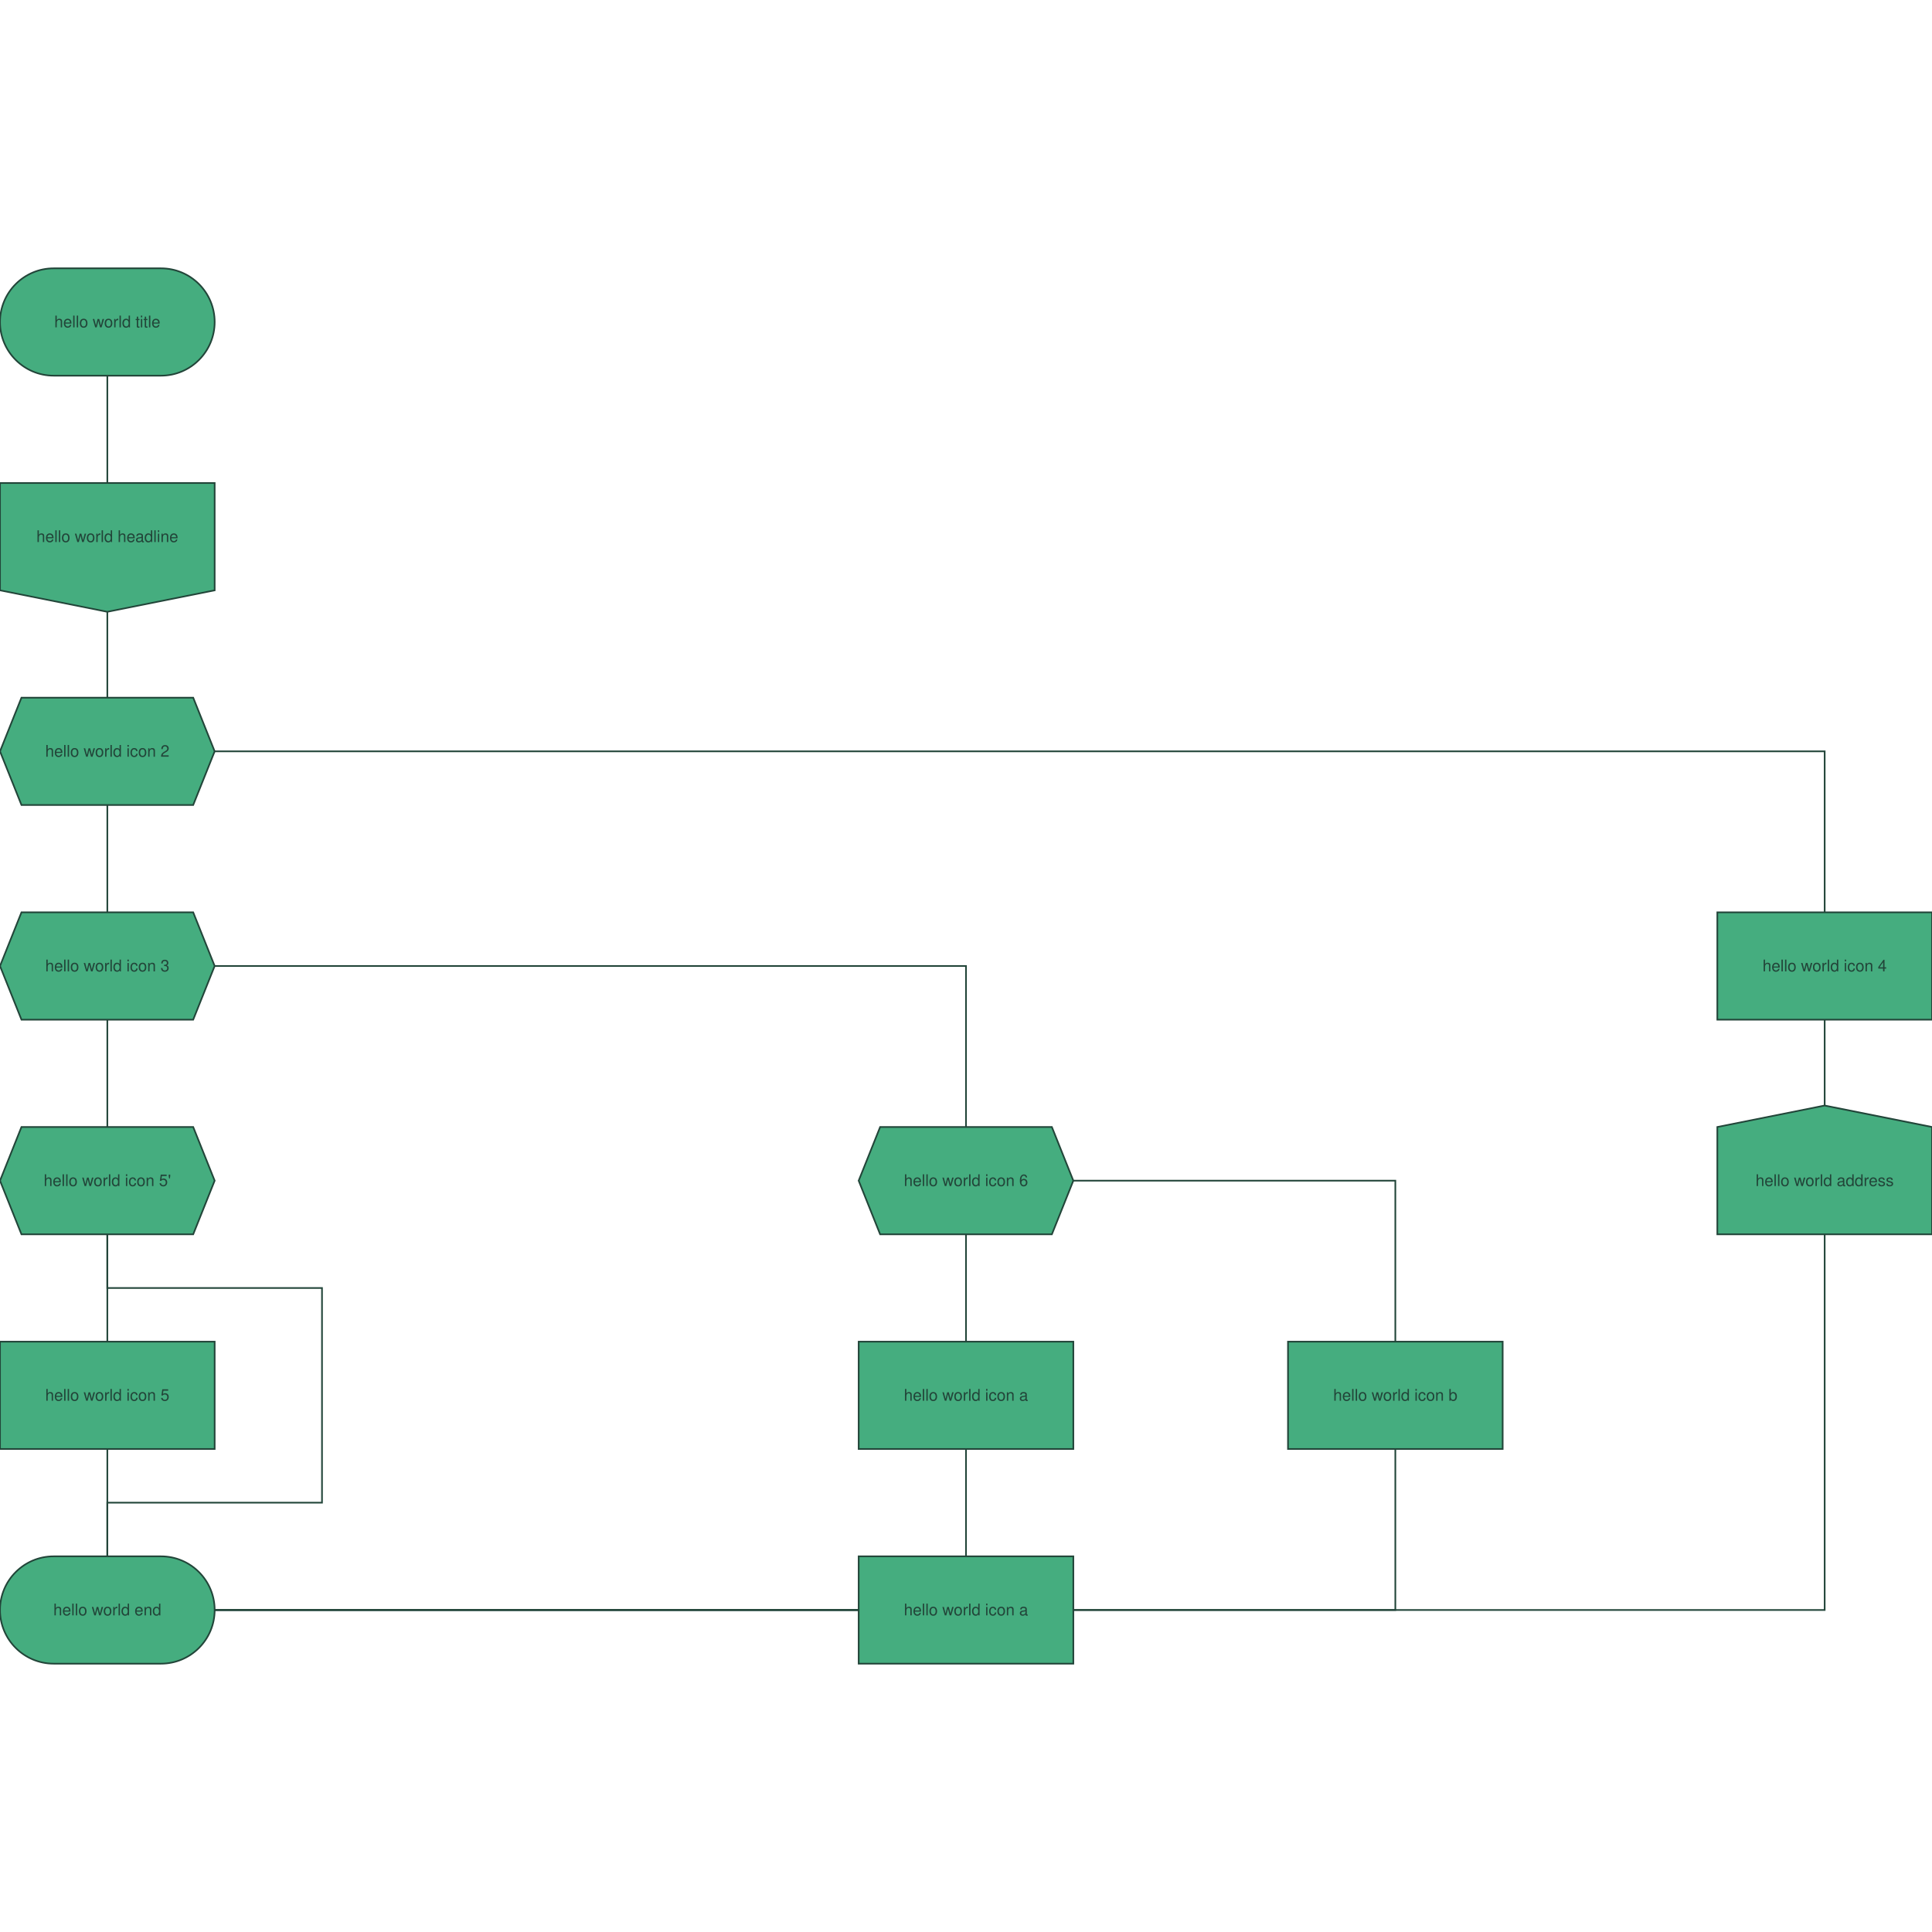
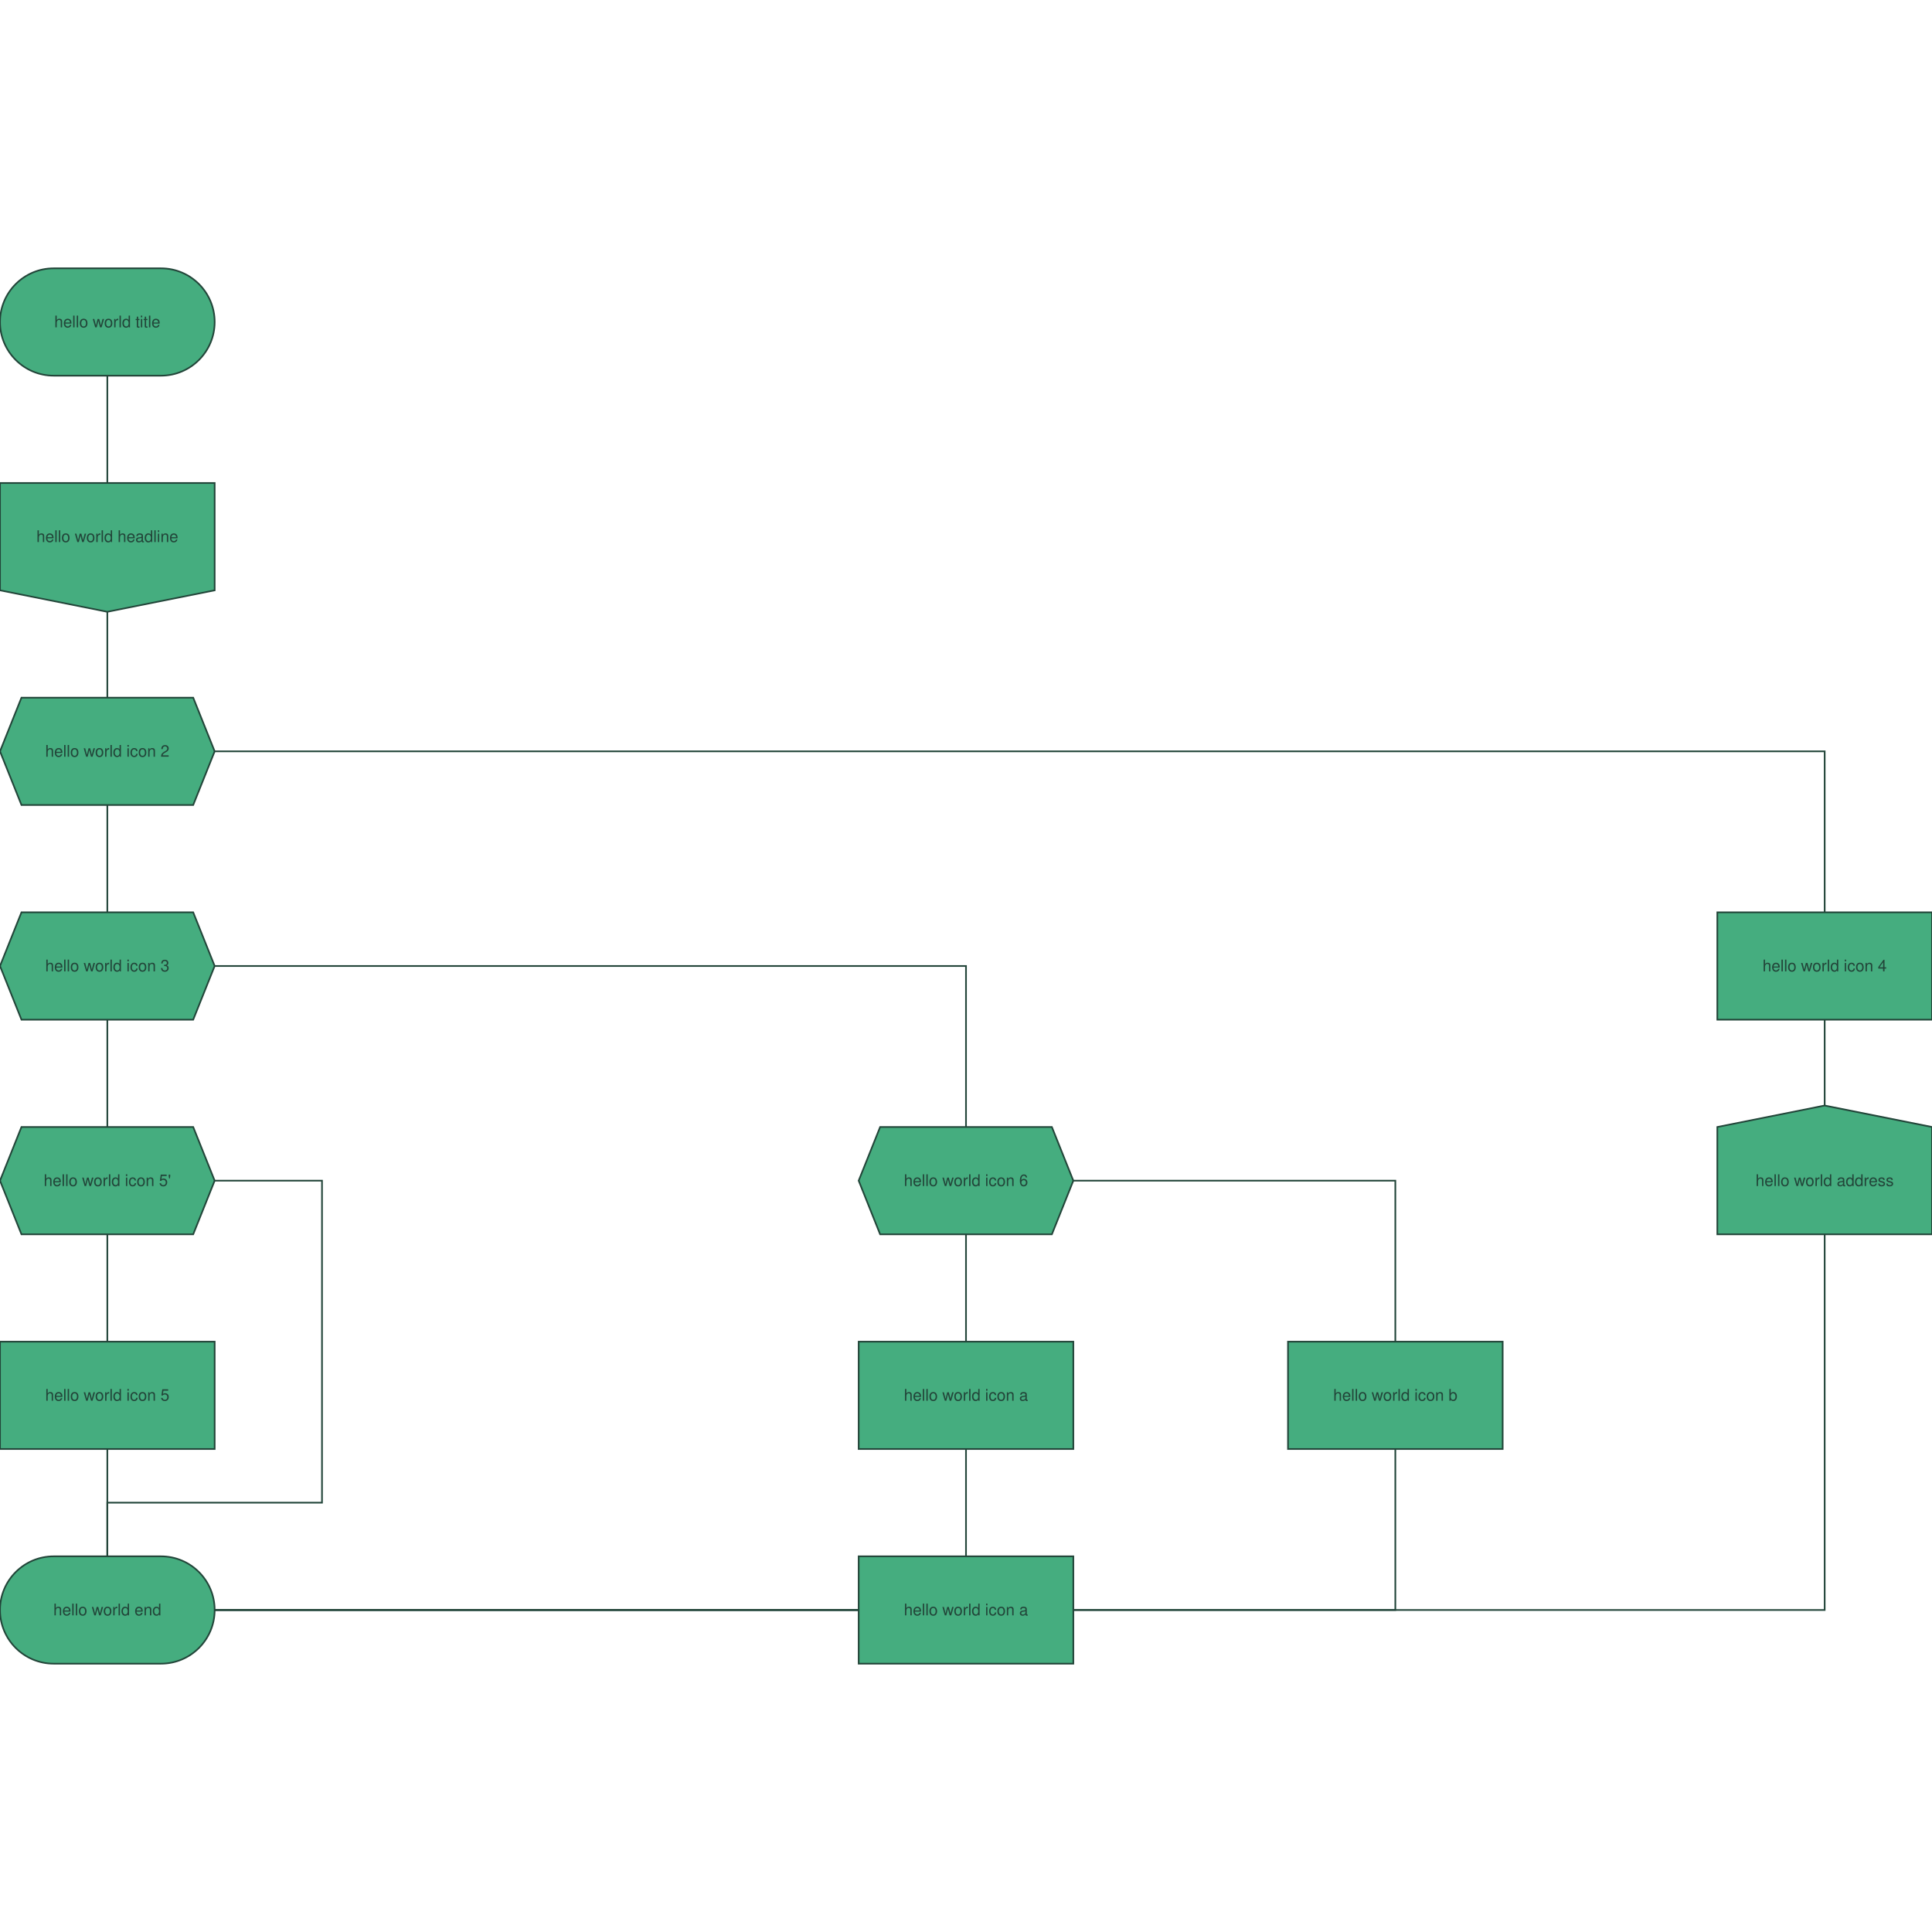
<svg xmlns="http://www.w3.org/2000/svg" font-size="1" viewBox="0.0 0.0 1000.0 1000.0" stroke="rgb(0,0,0)" width="1000" stroke-opacity="1" height="1000" version="1.1">
  <defs />
  <g stroke-linejoin="miter" fill-opacity="0.0" fill="rgb(0,0,0)" stroke="rgb(34,69,57)" stroke-linecap="butt" stroke-miterlimit="10.0" stroke-opacity="1.0" stroke-width="0.85">
    <path d="M 944.444,611.111 v 222.222 h -888.889 " />
  </g>
  <g stroke-linejoin="miter" fill-opacity="0.0" fill="rgb(0,0,0)" stroke="rgb(34,69,57)" stroke-linecap="butt" stroke-miterlimit="10.0" stroke-opacity="1.0" stroke-width="0.85">
    <path d="M 944.444,500 v 111.111 " />
  </g>
  <g stroke-linejoin="miter" fill-opacity="0.0" fill="rgb(0,0,0)" stroke="rgb(34,69,57)" stroke-linecap="butt" stroke-miterlimit="10.0" stroke-opacity="1.0" stroke-width="0.85">
    <path d="M 722.222,722.222 v 111.111 h -666.667 " />
  </g>
  <g stroke-linejoin="miter" fill-opacity="0.0" fill="rgb(0,0,0)" stroke="rgb(34,69,57)" stroke-linecap="butt" stroke-miterlimit="10.0" stroke-opacity="1.0" stroke-width="0.85">
    <path d="M 500,833.333 h 0 h -444.444 " />
  </g>
  <g stroke-linejoin="miter" fill-opacity="0.0" fill="rgb(0,0,0)" stroke="rgb(34,69,57)" stroke-linecap="butt" stroke-miterlimit="10.0" stroke-opacity="1.0" stroke-width="0.85">
    <path d="M 500,722.222 v 111.111 " />
  </g>
  <g stroke-linejoin="miter" fill-opacity="0.0" fill="rgb(0,0,0)" stroke="rgb(34,69,57)" stroke-linecap="butt" stroke-miterlimit="10.0" stroke-opacity="1.0" stroke-width="0.85">
    <path d="M 500,611.111 h 222.222 v 111.111 " />
  </g>
  <g stroke-linejoin="miter" fill-opacity="0.0" fill="rgb(0,0,0)" stroke="rgb(34,69,57)" stroke-linecap="butt" stroke-miterlimit="10.0" stroke-opacity="1.0" stroke-width="0.85">
    <path d="M 500,611.111 v 111.111 " />
  </g>
  <g stroke-linejoin="miter" fill-opacity="0.0" fill="rgb(0,0,0)" stroke="rgb(34,69,57)" stroke-linecap="butt" stroke-miterlimit="10.0" stroke-opacity="1.0" stroke-width="0.85">
    <path d="M 55.556,722.222 v 111.111 " />
  </g>
  <g stroke-linejoin="miter" fill-opacity="0.0" fill="rgb(0,0,0)" stroke="rgb(34,69,57)" stroke-linecap="butt" stroke-miterlimit="10.0" stroke-opacity="1.0" stroke-width="0.85">
-     <path d="M 55.556,611.111 v 55.556 h 111.111 v 111.111 h -111.111 v 55.556 " />
+     <path d="M 55.556,611.111 h 111.111 v 166.667 h -111.111 v 55.556 " />
  </g>
  <g stroke-linejoin="miter" fill-opacity="0.0" fill="rgb(0,0,0)" stroke="rgb(34,69,57)" stroke-linecap="butt" stroke-miterlimit="10.0" stroke-opacity="1.0" stroke-width="0.85">
    <path d="M 55.556,611.111 v 111.111 " />
  </g>
  <g stroke-linejoin="miter" fill-opacity="0.0" fill="rgb(0,0,0)" stroke="rgb(34,69,57)" stroke-linecap="butt" stroke-miterlimit="10.0" stroke-opacity="1.0" stroke-width="0.85">
    <path d="M 55.556,500 h 444.444 v 111.111 " />
  </g>
  <g stroke-linejoin="miter" fill-opacity="0.0" fill="rgb(0,0,0)" stroke="rgb(34,69,57)" stroke-linecap="butt" stroke-miterlimit="10.0" stroke-opacity="1.0" stroke-width="0.85">
    <path d="M 55.556,500 v 111.111 " />
  </g>
  <g stroke-linejoin="miter" fill-opacity="0.0" fill="rgb(0,0,0)" stroke="rgb(34,69,57)" stroke-linecap="butt" stroke-miterlimit="10.0" stroke-opacity="1.0" stroke-width="0.85">
    <path d="M 55.556,388.889 h 888.889 v 111.111 " />
  </g>
  <g stroke-linejoin="miter" fill-opacity="0.0" fill="rgb(0,0,0)" stroke="rgb(34,69,57)" stroke-linecap="butt" stroke-miterlimit="10.0" stroke-opacity="1.0" stroke-width="0.85">
    <path d="M 55.556,388.889 v 111.111 " />
  </g>
  <g stroke-linejoin="miter" fill-opacity="0.0" fill="rgb(0,0,0)" stroke="rgb(34,69,57)" stroke-linecap="butt" stroke-miterlimit="10.0" stroke-opacity="1.0" stroke-width="0.85">
    <path d="M 55.556,277.778 v 111.111 " />
  </g>
  <g stroke-linejoin="miter" fill-opacity="0.0" fill="rgb(0,0,0)" stroke="rgb(34,69,57)" stroke-linecap="butt" stroke-miterlimit="10.0" stroke-opacity="1.0" stroke-width="0.85">
    <path d="M 55.556,166.667 v 111.111 " />
  </g>
  <g stroke-linejoin="miter" fill-opacity="1.0" fill="rgb(69,173,127)" stroke="rgb(34,69,57)" stroke-linecap="butt" stroke-miterlimit="10.0" stroke-opacity="1.0" stroke-width="0.85">
    <path d="M 888.889,638.889 v -55.556 l 55.556,-11.111 l 55.556,11.111 v 55.556 h -111.111 Z" />
  </g>
  <g stroke-linejoin="miter" fill-opacity="1.0" font-size="8.333px" fill="rgb(34,69,57)" stroke="rgb(0,0,0)" font-weight="300" font-family="helvetica" stroke-linecap="butt" stroke-miterlimit="10.0" stroke-opacity="1.0" stroke-width="3.399">
    <text transform="matrix(1,0,0,1,944.4444,611.1111)" stroke="none" dominant-baseline="middle" text-anchor="middle">hello world address</text>
  </g>
  <g stroke-linejoin="miter" fill-opacity="1.0" fill="rgb(69,173,127)" stroke="rgb(34,69,57)" stroke-linecap="butt" stroke-miterlimit="10.0" stroke-opacity="1.0" stroke-width="0.85">
    <path d="M 1000,527.778 l -0,-55.556 h -111.111 l -0,55.556 Z" />
  </g>
  <g stroke-linejoin="miter" fill-opacity="1.0" font-size="8.333px" fill="rgb(34,69,57)" stroke="rgb(0,0,0)" font-weight="300" font-family="helvetica" stroke-linecap="butt" stroke-miterlimit="10.0" stroke-opacity="1.0" stroke-width="3.399">
    <text transform="matrix(1,0,0,1,944.4444,500)" stroke="none" dominant-baseline="middle" text-anchor="middle">hello world icon 4</text>
  </g>
  <g stroke-linejoin="miter" fill-opacity="1.0" fill="rgb(69,173,127)" stroke="rgb(34,69,57)" stroke-linecap="butt" stroke-miterlimit="10.0" stroke-opacity="1.0" stroke-width="0.85">
    <path d="M 777.778,750 l -0,-55.556 h -111.111 l -0,55.556 Z" />
  </g>
  <g stroke-linejoin="miter" fill-opacity="1.0" font-size="8.333px" fill="rgb(34,69,57)" stroke="rgb(0,0,0)" font-weight="300" font-family="helvetica" stroke-linecap="butt" stroke-miterlimit="10.0" stroke-opacity="1.0" stroke-width="3.399">
    <text transform="matrix(1,0,0,1,722.2222,722.2222)" stroke="none" dominant-baseline="middle" text-anchor="middle">hello world icon b</text>
  </g>
  <g stroke-linejoin="miter" fill-opacity="1.0" fill="rgb(69,173,127)" stroke="rgb(34,69,57)" stroke-linecap="butt" stroke-miterlimit="10.0" stroke-opacity="1.0" stroke-width="0.85">
    <path d="M 555.556,861.111 l -0,-55.556 h -111.111 l -0,55.556 Z" />
  </g>
  <g stroke-linejoin="miter" fill-opacity="1.0" font-size="8.333px" fill="rgb(34,69,57)" stroke="rgb(0,0,0)" font-weight="300" font-family="helvetica" stroke-linecap="butt" stroke-miterlimit="10.0" stroke-opacity="1.0" stroke-width="3.399">
    <text transform="matrix(1,0,0,1,500,833.3333)" stroke="none" dominant-baseline="middle" text-anchor="middle">hello world icon a</text>
  </g>
  <g stroke-linejoin="miter" fill-opacity="1.0" fill="rgb(69,173,127)" stroke="rgb(34,69,57)" stroke-linecap="butt" stroke-miterlimit="10.0" stroke-opacity="1.0" stroke-width="0.85">
    <path d="M 555.556,750 l -0,-55.556 h -111.111 l -0,55.556 Z" />
  </g>
  <g stroke-linejoin="miter" fill-opacity="1.0" font-size="8.333px" fill="rgb(34,69,57)" stroke="rgb(0,0,0)" font-weight="300" font-family="helvetica" stroke-linecap="butt" stroke-miterlimit="10.0" stroke-opacity="1.0" stroke-width="3.399">
    <text transform="matrix(1,0,0,1,500,722.2222)" stroke="none" dominant-baseline="middle" text-anchor="middle">hello world icon a</text>
  </g>
  <g stroke-linejoin="miter" fill-opacity="1.0" fill="rgb(69,173,127)" stroke="rgb(34,69,57)" stroke-linecap="butt" stroke-miterlimit="10.0" stroke-opacity="1.0" stroke-width="0.85">
    <path d="M 455.556,638.889 l -11.111,-27.778 l 11.111,-27.778 h 88.889 l 11.111,27.778 l -11.111,27.778 h -88.889 Z" />
  </g>
  <g stroke-linejoin="miter" fill-opacity="1.0" font-size="8.333px" fill="rgb(34,69,57)" stroke="rgb(0,0,0)" font-weight="300" font-family="helvetica" stroke-linecap="butt" stroke-miterlimit="10.0" stroke-opacity="1.0" stroke-width="3.399">
    <text transform="matrix(1,0,0,1,500,611.1111)" stroke="none" dominant-baseline="middle" text-anchor="middle">hello world icon 6</text>
  </g>
  <g stroke-linejoin="miter" fill-opacity="1.0" fill="rgb(69,173,127)" stroke="rgb(34,69,57)" stroke-linecap="butt" stroke-miterlimit="10.0" stroke-opacity="1.0" stroke-width="0.85">
    <path d="M 111.111,833.333 h 0 c 0,-15.341 -12.437,-27.778 -27.778 -27.778h -55.556 c -15.341,-0 -27.778,12.437 -27.778 27.778h 0 c -0,15.341 12.437,27.778 27.778 27.778h 55.556 c 15.341,0 27.778,-12.437 27.778 -27.778Z" />
  </g>
  <g stroke-linejoin="miter" fill-opacity="1.0" font-size="8.333px" fill="rgb(34,69,57)" stroke="rgb(0,0,0)" font-weight="300" font-family="helvetica" stroke-linecap="butt" stroke-miterlimit="10.0" stroke-opacity="1.0" stroke-width="3.399">
    <text transform="matrix(1,0,0,1,55.5556,833.3333)" stroke="none" dominant-baseline="middle" text-anchor="middle">hello world end</text>
  </g>
  <g stroke-linejoin="miter" fill-opacity="1.0" fill="rgb(69,173,127)" stroke="rgb(34,69,57)" stroke-linecap="butt" stroke-miterlimit="10.0" stroke-opacity="1.0" stroke-width="0.85">
    <path d="M 111.111,750 l -0,-55.556 h -111.111 l -0,55.556 Z" />
  </g>
  <g stroke-linejoin="miter" fill-opacity="1.0" font-size="8.333px" fill="rgb(34,69,57)" stroke="rgb(0,0,0)" font-weight="300" font-family="helvetica" stroke-linecap="butt" stroke-miterlimit="10.0" stroke-opacity="1.0" stroke-width="3.399">
    <text transform="matrix(1,0,0,1,55.5556,722.2222)" stroke="none" dominant-baseline="middle" text-anchor="middle">hello world icon 5</text>
  </g>
  <g stroke-linejoin="miter" fill-opacity="1.0" fill="rgb(69,173,127)" stroke="rgb(34,69,57)" stroke-linecap="butt" stroke-miterlimit="10.0" stroke-opacity="1.0" stroke-width="0.85">
    <path d="M 11.111,638.889 l -11.111,-27.778 l 11.111,-27.778 h 88.889 l 11.111,27.778 l -11.111,27.778 h -88.889 Z" />
  </g>
  <g stroke-linejoin="miter" fill-opacity="1.0" font-size="8.333px" fill="rgb(34,69,57)" stroke="rgb(0,0,0)" font-weight="300" font-family="helvetica" stroke-linecap="butt" stroke-miterlimit="10.0" stroke-opacity="1.0" stroke-width="3.399">
    <text transform="matrix(1,0,0,1,55.5556,611.1111)" stroke="none" dominant-baseline="middle" text-anchor="middle">hello world icon 5'</text>
  </g>
  <g stroke-linejoin="miter" fill-opacity="1.0" fill="rgb(69,173,127)" stroke="rgb(34,69,57)" stroke-linecap="butt" stroke-miterlimit="10.0" stroke-opacity="1.0" stroke-width="0.85">
    <path d="M 11.111,527.778 l -11.111,-27.778 l 11.111,-27.778 h 88.889 l 11.111,27.778 l -11.111,27.778 h -88.889 Z" />
  </g>
  <g stroke-linejoin="miter" fill-opacity="1.0" font-size="8.333px" fill="rgb(34,69,57)" stroke="rgb(0,0,0)" font-weight="300" font-family="helvetica" stroke-linecap="butt" stroke-miterlimit="10.0" stroke-opacity="1.0" stroke-width="3.399">
    <text transform="matrix(1,0,0,1,55.5556,500)" stroke="none" dominant-baseline="middle" text-anchor="middle">hello world icon 3</text>
  </g>
  <g stroke-linejoin="miter" fill-opacity="1.0" fill="rgb(69,173,127)" stroke="rgb(34,69,57)" stroke-linecap="butt" stroke-miterlimit="10.0" stroke-opacity="1.0" stroke-width="0.85">
    <path d="M 11.111,416.667 l -11.111,-27.778 l 11.111,-27.778 h 88.889 l 11.111,27.778 l -11.111,27.778 h -88.889 Z" />
  </g>
  <g stroke-linejoin="miter" fill-opacity="1.0" font-size="8.333px" fill="rgb(34,69,57)" stroke="rgb(0,0,0)" font-weight="300" font-family="helvetica" stroke-linecap="butt" stroke-miterlimit="10.0" stroke-opacity="1.0" stroke-width="3.399">
    <text transform="matrix(1,0,0,1,55.5556,388.8889)" stroke="none" dominant-baseline="middle" text-anchor="middle">hello world icon 2</text>
  </g>
  <g stroke-linejoin="miter" fill-opacity="1.0" fill="rgb(69,173,127)" stroke="rgb(34,69,57)" stroke-linecap="butt" stroke-miterlimit="10.0" stroke-opacity="1.0" stroke-width="0.85">
    <path d="M -0,305.556 v -55.556 h 111.111 v 55.556 l -55.556,11.111 Z" />
  </g>
  <g stroke-linejoin="miter" fill-opacity="1.0" font-size="8.333px" fill="rgb(34,69,57)" stroke="rgb(0,0,0)" font-weight="300" font-family="helvetica" stroke-linecap="butt" stroke-miterlimit="10.0" stroke-opacity="1.0" stroke-width="3.399">
    <text transform="matrix(1,0,0,1,55.5556,277.7778)" stroke="none" dominant-baseline="middle" text-anchor="middle">hello world headline</text>
  </g>
  <g stroke-linejoin="miter" fill-opacity="1.0" fill="rgb(69,173,127)" stroke="rgb(34,69,57)" stroke-linecap="butt" stroke-miterlimit="10.0" stroke-opacity="1.0" stroke-width="0.85">
    <path d="M 111.111,166.667 h 0 c 0,-15.341 -12.437,-27.778 -27.778 -27.778h -55.556 c -15.341,-0 -27.778,12.437 -27.778 27.778h 0 c -0,15.341 12.437,27.778 27.778 27.778h 55.556 c 15.341,0 27.778,-12.437 27.778 -27.778Z" />
  </g>
  <g stroke-linejoin="miter" fill-opacity="1.0" font-size="8.333px" fill="rgb(34,69,57)" stroke="rgb(0,0,0)" font-weight="300" font-family="helvetica" stroke-linecap="butt" stroke-miterlimit="10.0" stroke-opacity="1.0" stroke-width="3.399">
    <text transform="matrix(1,0,0,1,55.5556,166.6667)" stroke="none" dominant-baseline="middle" text-anchor="middle">hello world title</text>
  </g>
</svg>
